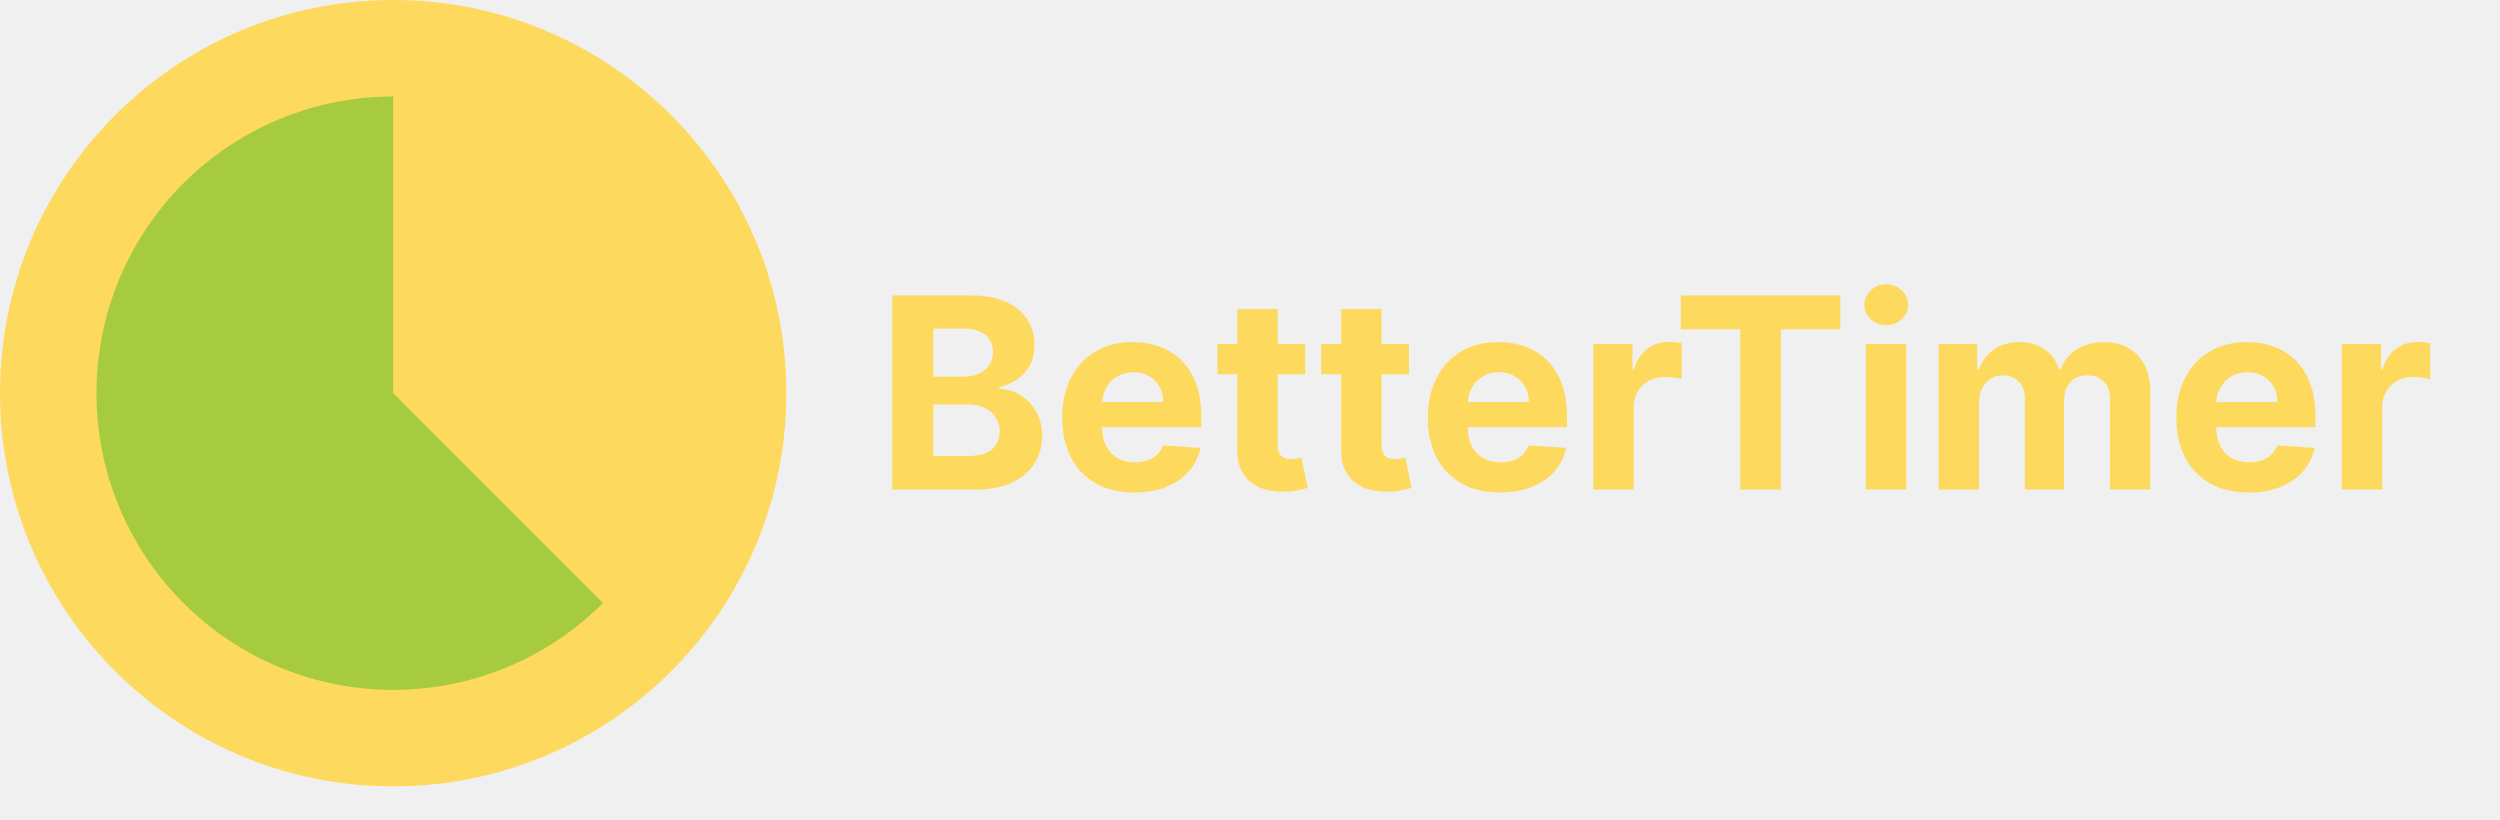
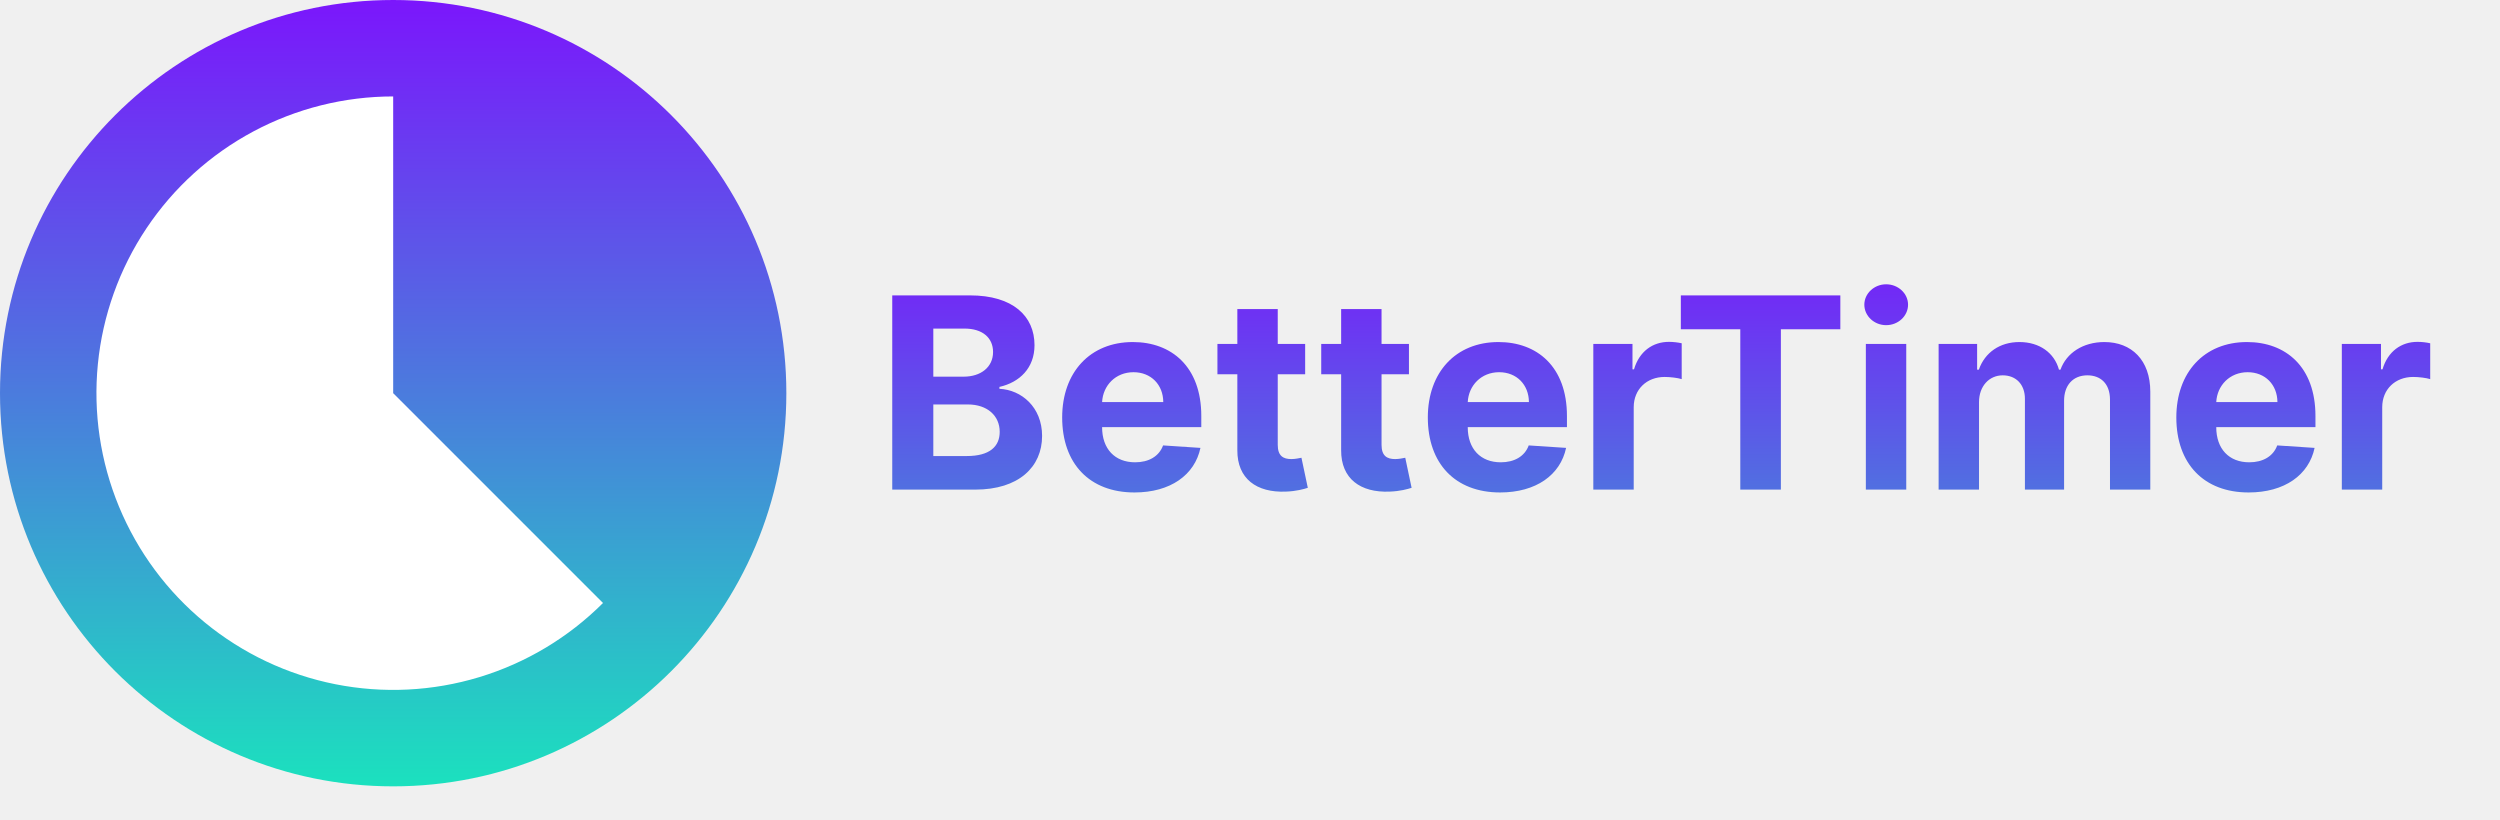
<svg xmlns="http://www.w3.org/2000/svg" width="674" height="221" viewBox="0 0 674 221" fill="none">
-   <path d="M240.551 132V79.636H261.517C265.369 79.636 268.582 80.207 271.156 81.349C273.73 82.492 275.665 84.077 276.96 86.105C278.256 88.117 278.903 90.435 278.903 93.06C278.903 95.105 278.494 96.903 277.676 98.454C276.858 99.989 275.733 101.25 274.301 102.239C272.886 103.21 271.267 103.901 269.443 104.31V104.821C271.438 104.906 273.304 105.469 275.043 106.509C276.798 107.548 278.222 109.006 279.312 110.881C280.403 112.739 280.949 114.955 280.949 117.528C280.949 120.307 280.259 122.787 278.878 124.969C277.514 127.134 275.494 128.847 272.818 130.108C270.142 131.369 266.844 132 262.923 132H240.551ZM251.622 122.949H260.648C263.733 122.949 265.983 122.361 267.398 121.185C268.813 119.991 269.52 118.406 269.52 116.429C269.52 114.98 269.17 113.702 268.472 112.594C267.773 111.486 266.776 110.616 265.48 109.986C264.202 109.355 262.676 109.04 260.903 109.04H251.622V122.949ZM251.622 101.548H259.83C261.347 101.548 262.693 101.284 263.869 100.756C265.063 100.21 266 99.443 266.682 98.454C267.381 97.466 267.73 96.281 267.73 94.901C267.73 93.008 267.057 91.483 265.71 90.324C264.381 89.165 262.489 88.585 260.034 88.585H251.622V101.548ZM305.846 132.767C301.806 132.767 298.329 131.949 295.414 130.312C292.516 128.659 290.283 126.324 288.715 123.307C287.147 120.273 286.363 116.685 286.363 112.543C286.363 108.503 287.147 104.957 288.715 101.906C290.283 98.855 292.491 96.477 295.337 94.773C298.201 93.068 301.559 92.216 305.411 92.216C308.002 92.216 310.414 92.633 312.647 93.469C314.897 94.287 316.857 95.523 318.528 97.176C320.215 98.829 321.528 100.909 322.465 103.415C323.403 105.903 323.871 108.818 323.871 112.159V115.151H290.71V108.401H313.619C313.619 106.832 313.278 105.443 312.596 104.233C311.914 103.023 310.968 102.077 309.758 101.395C308.565 100.696 307.175 100.347 305.59 100.347C303.937 100.347 302.471 100.73 301.192 101.497C299.931 102.247 298.942 103.261 298.227 104.54C297.511 105.801 297.144 107.207 297.127 108.759V115.176C297.127 117.119 297.485 118.798 298.201 120.213C298.934 121.628 299.965 122.719 301.295 123.486C302.624 124.253 304.201 124.636 306.025 124.636C307.235 124.636 308.343 124.466 309.349 124.125C310.354 123.784 311.215 123.273 311.931 122.591C312.647 121.909 313.192 121.074 313.567 120.085L323.641 120.75C323.13 123.17 322.082 125.284 320.496 127.091C318.928 128.881 316.9 130.278 314.411 131.284C311.94 132.273 309.085 132.767 305.846 132.767ZM351.869 92.727V100.909H328.218V92.727H351.869ZM333.587 83.318H344.479V119.932C344.479 120.937 344.633 121.722 344.94 122.284C345.246 122.83 345.673 123.213 346.218 123.435C346.781 123.656 347.428 123.767 348.161 123.767C348.673 123.767 349.184 123.724 349.695 123.639C350.207 123.537 350.599 123.46 350.871 123.409L352.585 131.514C352.039 131.685 351.272 131.881 350.283 132.102C349.295 132.341 348.093 132.486 346.678 132.537C344.053 132.639 341.752 132.29 339.775 131.489C337.815 130.687 336.289 129.443 335.198 127.756C334.107 126.068 333.57 123.937 333.587 121.364V83.318ZM379.853 92.727V100.909H356.202V92.727H379.853ZM361.572 83.318H372.464V119.932C372.464 120.937 372.617 121.722 372.924 122.284C373.231 122.83 373.657 123.213 374.202 123.435C374.765 123.656 375.413 123.767 376.146 123.767C376.657 123.767 377.168 123.724 377.68 123.639C378.191 123.537 378.583 123.46 378.856 123.409L380.569 131.514C380.023 131.685 379.256 131.881 378.268 132.102C377.279 132.341 376.077 132.486 374.663 132.537C372.038 132.639 369.737 132.29 367.759 131.489C365.799 130.687 364.273 129.443 363.183 127.756C362.092 126.068 361.555 123.937 361.572 121.364V83.318ZM404.424 132.767C400.384 132.767 396.907 131.949 393.992 130.312C391.094 128.659 388.862 126.324 387.293 123.307C385.725 120.273 384.941 116.685 384.941 112.543C384.941 108.503 385.725 104.957 387.293 101.906C388.862 98.855 391.069 96.477 393.915 94.773C396.779 93.068 400.137 92.216 403.989 92.216C406.58 92.216 408.992 92.633 411.225 93.469C413.475 94.287 415.435 95.523 417.106 97.176C418.793 98.829 420.106 100.909 421.043 103.415C421.981 105.903 422.45 108.818 422.45 112.159V115.151H389.288V108.401H412.197C412.197 106.832 411.856 105.443 411.174 104.233C410.492 103.023 409.546 102.077 408.336 101.395C407.143 100.696 405.754 100.347 404.168 100.347C402.515 100.347 401.049 100.73 399.771 101.497C398.509 102.247 397.521 103.261 396.805 104.54C396.089 105.801 395.722 107.207 395.705 108.759V115.176C395.705 117.119 396.063 118.798 396.779 120.213C397.512 121.628 398.543 122.719 399.873 123.486C401.202 124.253 402.779 124.636 404.603 124.636C405.813 124.636 406.921 124.466 407.927 124.125C408.933 123.784 409.793 123.273 410.509 122.591C411.225 121.909 411.771 121.074 412.146 120.085L422.219 120.75C421.708 123.17 420.66 125.284 419.075 127.091C417.506 128.881 415.478 130.278 412.989 131.284C410.518 132.273 407.663 132.767 404.424 132.767ZM429.558 132V92.727H440.117V99.579H440.526C441.242 97.142 442.444 95.301 444.131 94.057C445.819 92.796 447.762 92.165 449.961 92.165C450.506 92.165 451.094 92.199 451.725 92.267C452.356 92.335 452.91 92.429 453.387 92.548V102.213C452.876 102.06 452.168 101.923 451.265 101.804C450.362 101.685 449.535 101.625 448.785 101.625C447.183 101.625 445.751 101.974 444.489 102.673C443.245 103.355 442.256 104.31 441.523 105.537C440.808 106.764 440.45 108.179 440.45 109.781V132H429.558ZM453.151 88.764V79.636H496.156V88.764H480.125V132H469.182V88.764H453.151ZM503.034 132V92.727H513.926V132H503.034ZM508.531 87.665C506.912 87.665 505.523 87.128 504.364 86.054C503.205 84.963 502.625 83.659 502.625 82.142C502.625 80.642 503.205 79.355 504.364 78.281C505.523 77.19 506.903 76.645 508.506 76.645C510.142 76.645 511.531 77.19 512.673 78.281C513.832 79.355 514.412 80.642 514.412 82.142C514.412 83.659 513.832 84.963 512.673 86.054C511.531 87.128 510.151 87.665 508.531 87.665ZM522.651 132V92.727H533.032V99.656H533.492C534.31 97.355 535.674 95.54 537.583 94.21C539.492 92.881 541.776 92.216 544.435 92.216C547.129 92.216 549.421 92.889 551.313 94.236C553.205 95.565 554.467 97.372 555.097 99.656H555.506C556.308 97.406 557.756 95.608 559.853 94.261C561.967 92.898 564.464 92.216 567.344 92.216C571.009 92.216 573.984 93.383 576.268 95.719C578.569 98.037 579.719 101.327 579.719 105.588V132H568.853V107.736C568.853 105.554 568.273 103.918 567.114 102.827C565.955 101.736 564.506 101.19 562.768 101.19C560.79 101.19 559.248 101.821 558.14 103.082C557.032 104.327 556.478 105.972 556.478 108.017V132H545.918V107.506C545.918 105.58 545.364 104.045 544.256 102.903C543.165 101.761 541.725 101.19 539.935 101.19C538.725 101.19 537.634 101.497 536.663 102.111C535.708 102.707 534.95 103.551 534.387 104.642C533.825 105.716 533.543 106.977 533.543 108.426V132H522.651ZM606.221 132.767C602.181 132.767 598.704 131.949 595.789 130.312C592.891 128.659 590.658 126.324 589.09 123.307C587.522 120.273 586.738 116.685 586.738 112.543C586.738 108.503 587.522 104.957 589.09 101.906C590.658 98.855 592.866 96.477 595.712 94.773C598.576 93.068 601.934 92.216 605.786 92.216C608.377 92.216 610.789 92.633 613.022 93.469C615.272 94.287 617.232 95.523 618.903 97.176C620.59 98.829 621.903 100.909 622.84 103.415C623.778 105.903 624.246 108.818 624.246 112.159V115.151H591.085V108.401H613.994C613.994 106.832 613.653 105.443 612.971 104.233C612.289 103.023 611.343 102.077 610.133 101.395C608.94 100.696 607.55 100.347 605.965 100.347C604.312 100.347 602.846 100.73 601.567 101.497C600.306 102.247 599.317 103.261 598.602 104.54C597.886 105.801 597.519 107.207 597.502 108.759V115.176C597.502 117.119 597.86 118.798 598.576 120.213C599.309 121.628 600.34 122.719 601.67 123.486C602.999 124.253 604.576 124.636 606.4 124.636C607.61 124.636 608.718 124.466 609.724 124.125C610.729 123.784 611.59 123.273 612.306 122.591C613.022 121.909 613.567 121.074 613.942 120.085L624.016 120.75C623.505 123.17 622.457 125.284 620.871 127.091C619.303 128.881 617.275 130.278 614.786 131.284C612.315 132.273 609.46 132.767 606.221 132.767ZM631.354 132V92.727H641.914V99.579H642.323C643.039 97.142 644.241 95.301 645.928 94.057C647.616 92.796 649.559 92.165 651.758 92.165C652.303 92.165 652.891 92.199 653.522 92.267C654.153 92.335 654.707 92.429 655.184 92.548V102.213C654.673 102.06 653.965 101.923 653.062 101.804C652.158 101.685 651.332 101.625 650.582 101.625C648.979 101.625 647.548 101.974 646.286 102.673C645.042 103.355 644.053 104.31 643.32 105.537C642.604 106.764 642.246 108.179 642.246 109.781V132H631.354Z" fill="#FDDA5E" />
-   <path d="M212 106C212 164.542 164.542 212 106 212C47.458 212 0 164.542 0 106C0 47.458 47.458 0 106 0C164.542 0 212 47.458 212 106Z" fill="#FDDA5E" />
-   <path d="M106 26C92.844 26 79.891 29.245 68.288 35.446C56.686 41.648 46.792 50.615 39.482 61.554C32.173 72.493 27.675 85.066 26.385 98.159C25.096 111.251 27.055 124.46 32.09 136.615C37.124 148.769 45.079 159.495 55.248 167.841C65.418 176.187 77.49 181.896 90.393 184.463C103.296 187.029 116.633 186.374 129.223 182.555C141.812 178.736 153.266 171.871 162.569 162.569L106 106L106 26Z" fill="#A7CB3F" />
+   <path d="M240.551 132H262.923C274.685 132 280.949 125.864 280.949 117.528C280.949 109.781 275.401 105.102 269.443 104.821V104.31C274.889 103.082 278.903 99.222 278.903 93.06C278.903 85.21 273.074 79.636 261.517 79.636H240.551V132ZM251.622 122.949V109.04H260.903C266.222 109.04 269.52 112.108 269.52 116.429C269.52 120.366 266.835 122.949 260.648 122.949H251.622ZM251.622 101.548V88.585H260.034C264.943 88.585 267.73 91.117 267.73 94.901C267.73 99.043 264.355 101.548 259.83 101.548H251.622ZM305.846 132.767C315.562 132.767 322.107 128.037 323.641 120.75L313.567 120.085C312.468 123.077 309.656 124.636 306.025 124.636C300.579 124.636 297.127 121.031 297.127 115.176V115.151H323.871V112.159C323.871 98.812 315.792 92.216 305.411 92.216C293.854 92.216 286.363 100.423 286.363 112.543C286.363 124.994 293.752 132.767 305.846 132.767ZM297.127 108.401C297.357 103.926 300.758 100.347 305.59 100.347C310.32 100.347 313.593 103.722 313.619 108.401H297.127ZM351.869 92.727H344.479V83.318H333.587V92.727H328.218V100.909H333.587V121.364C333.536 129.06 338.778 132.869 346.678 132.537C349.491 132.435 351.485 131.872 352.585 131.514L350.871 123.409C350.335 123.511 349.184 123.767 348.161 123.767C345.988 123.767 344.479 122.949 344.479 119.932V100.909H351.869V92.727ZM379.853 92.727H372.464V83.318H361.572V92.727H356.202V100.909H361.572V121.364C361.521 129.06 366.762 132.869 374.663 132.537C377.475 132.435 379.469 131.872 380.569 131.514L378.856 123.409C378.319 123.511 377.168 123.767 376.146 123.767C373.972 123.767 372.464 122.949 372.464 119.932V100.909H379.853V92.727ZM404.424 132.767C414.14 132.767 420.685 128.037 422.219 120.75L412.146 120.085C411.046 123.077 408.234 124.636 404.603 124.636C399.157 124.636 395.705 121.031 395.705 115.176V115.151H422.45V112.159C422.45 98.812 414.37 92.216 403.989 92.216C392.433 92.216 384.941 100.423 384.941 112.543C384.941 124.994 392.33 132.767 404.424 132.767ZM395.705 108.401C395.935 103.926 399.336 100.347 404.168 100.347C408.898 100.347 412.171 103.722 412.197 108.401H395.705ZM429.558 132H440.45V109.781C440.45 104.949 443.978 101.625 448.785 101.625C450.293 101.625 452.364 101.881 453.387 102.213V92.548C452.415 92.318 451.06 92.165 449.961 92.165C445.563 92.165 441.958 94.722 440.526 99.579H440.117V92.727H429.558V132ZM453.151 88.764H469.182V132H480.125V88.764H496.156V79.636H453.151V88.764ZM503.034 132H513.926V92.727H503.034V132ZM508.506 87.665C511.753 87.665 514.412 85.185 514.412 82.142C514.412 79.125 511.753 76.645 508.506 76.645C505.284 76.645 502.625 79.125 502.625 82.142C502.625 85.185 505.284 87.665 508.506 87.665ZM522.651 132H533.543V108.426C533.543 104.08 536.305 101.19 539.935 101.19C543.515 101.19 545.918 103.645 545.918 107.506V132H556.478V108.017C556.478 103.952 558.805 101.19 562.768 101.19C566.245 101.19 568.853 103.364 568.853 107.736V132H579.719V105.588C579.719 97.074 574.657 92.216 567.344 92.216C561.592 92.216 557.117 95.156 555.506 99.656H555.097C553.844 95.105 549.83 92.216 544.435 92.216C539.143 92.216 535.129 95.028 533.492 99.656H533.032V92.727H522.651V132ZM606.221 132.767C615.937 132.767 622.482 128.037 624.016 120.75L613.942 120.085C612.843 123.077 610.031 124.636 606.4 124.636C600.954 124.636 597.502 121.031 597.502 115.176V115.151H624.246V112.159C624.246 98.812 616.167 92.216 605.786 92.216C594.229 92.216 586.738 100.423 586.738 112.543C586.738 124.994 594.127 132.767 606.221 132.767ZM597.502 108.401C597.732 103.926 601.133 100.347 605.965 100.347C610.695 100.347 613.968 103.722 613.994 108.401H597.502ZM631.354 132H642.246V109.781C642.246 104.949 645.775 101.625 650.582 101.625C652.09 101.625 654.161 101.881 655.184 102.213V92.548C654.212 92.318 652.857 92.165 651.758 92.165C647.36 92.165 643.755 94.722 642.323 99.579H641.914V92.727H631.354V132Z" fill="url(#paint0_linear)" />
+   <path d="M212 106C212 164.542 164.542 212 106 212C47.458 212 0 164.542 0 106C0 47.458 47.458 0 106 0C164.542 0 212 47.458 212 106Z" fill="url(#paint1_linear)" />
+   <path d="M106 26C92.844 26 79.891 29.245 68.288 35.446C56.686 41.648 46.792 50.615 39.482 61.554C32.173 72.493 27.675 85.066 26.385 98.159C25.096 111.251 27.055 124.46 32.09 136.615C37.124 148.769 45.079 159.495 55.248 167.841C65.418 176.187 77.49 181.896 90.393 184.463C103.296 187.029 116.633 186.374 129.223 182.555C141.812 178.736 153.266 171.871 162.569 162.569L106 106L106 26Z" fill="white" />
+   <defs>
+     <linearGradient id="paint0_linear" x1="455" y1="62" x2="455" y2="221" gradientUnits="userSpaceOnUse">
+       <stop stop-color="#7B16FC" />
+       <stop offset="1" stop-color="#1BE1BE" />
+     </linearGradient>
+     <linearGradient id="paint1_linear" x1="106" y1="0" x2="106" y2="212" gradientUnits="userSpaceOnUse">
+       <stop stop-color="#7B16FC" />
+       <stop offset="1" stop-color="#1BE1BE" />
+     </linearGradient>
+   </defs>
</svg>
